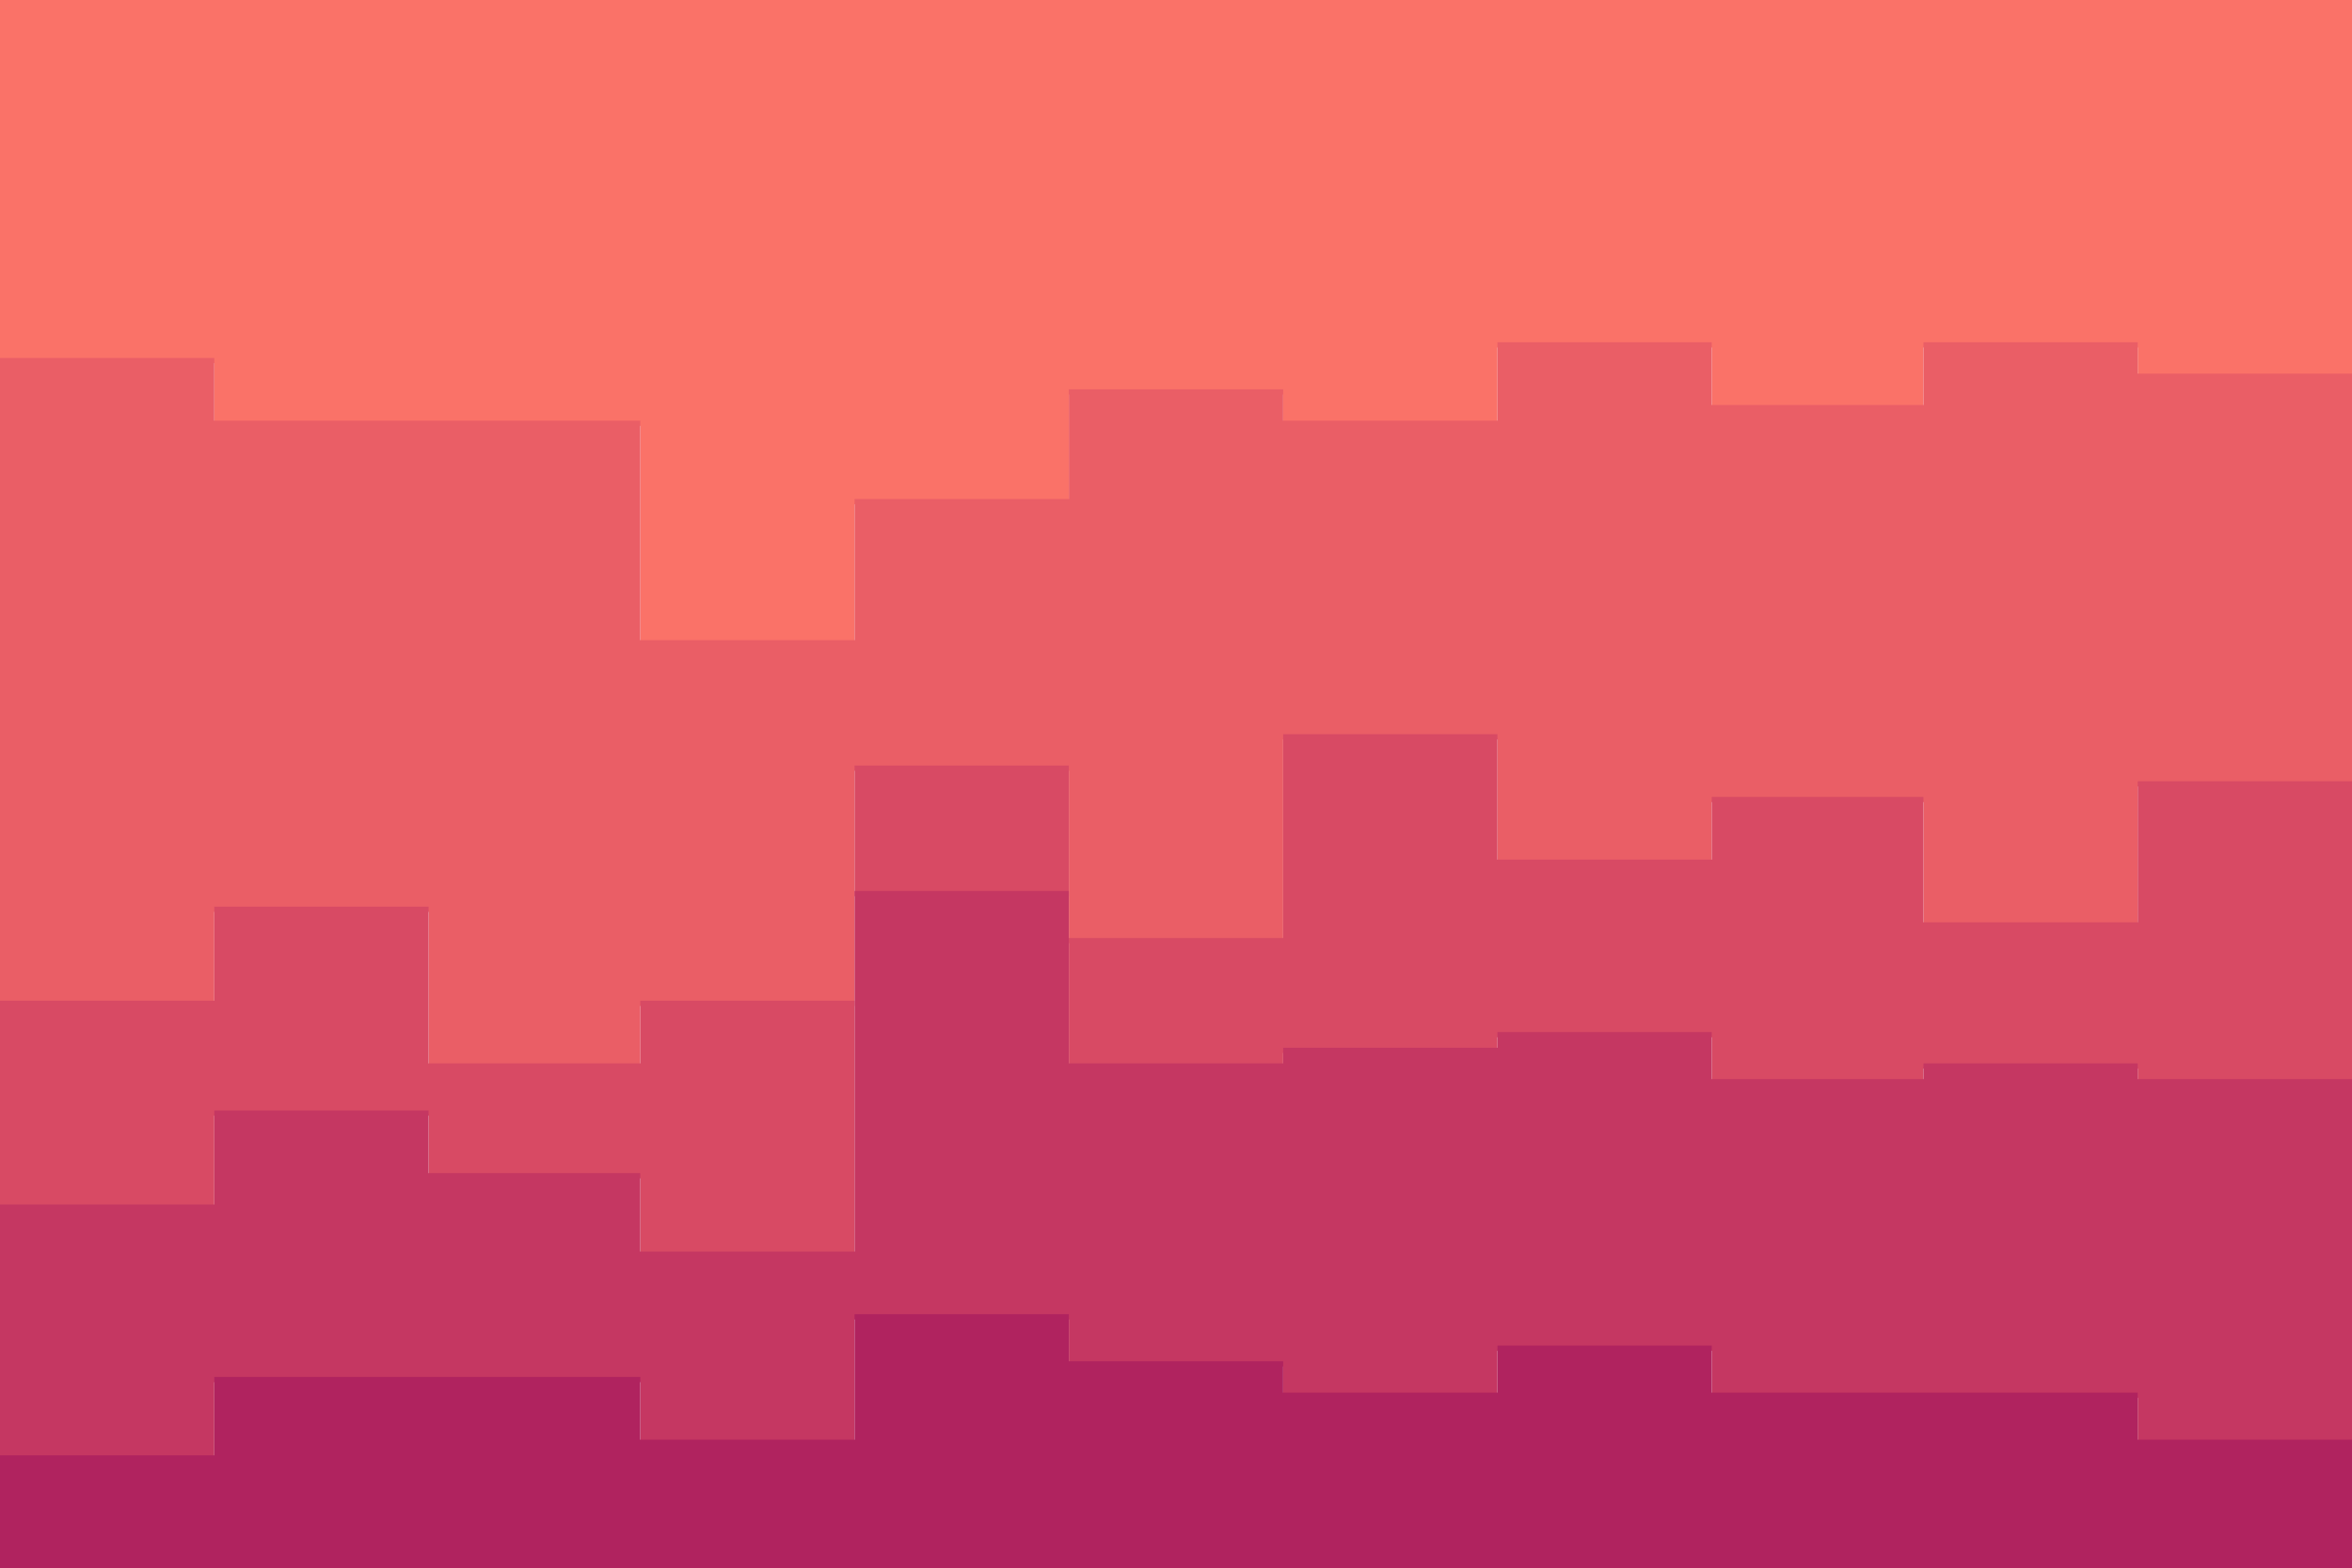
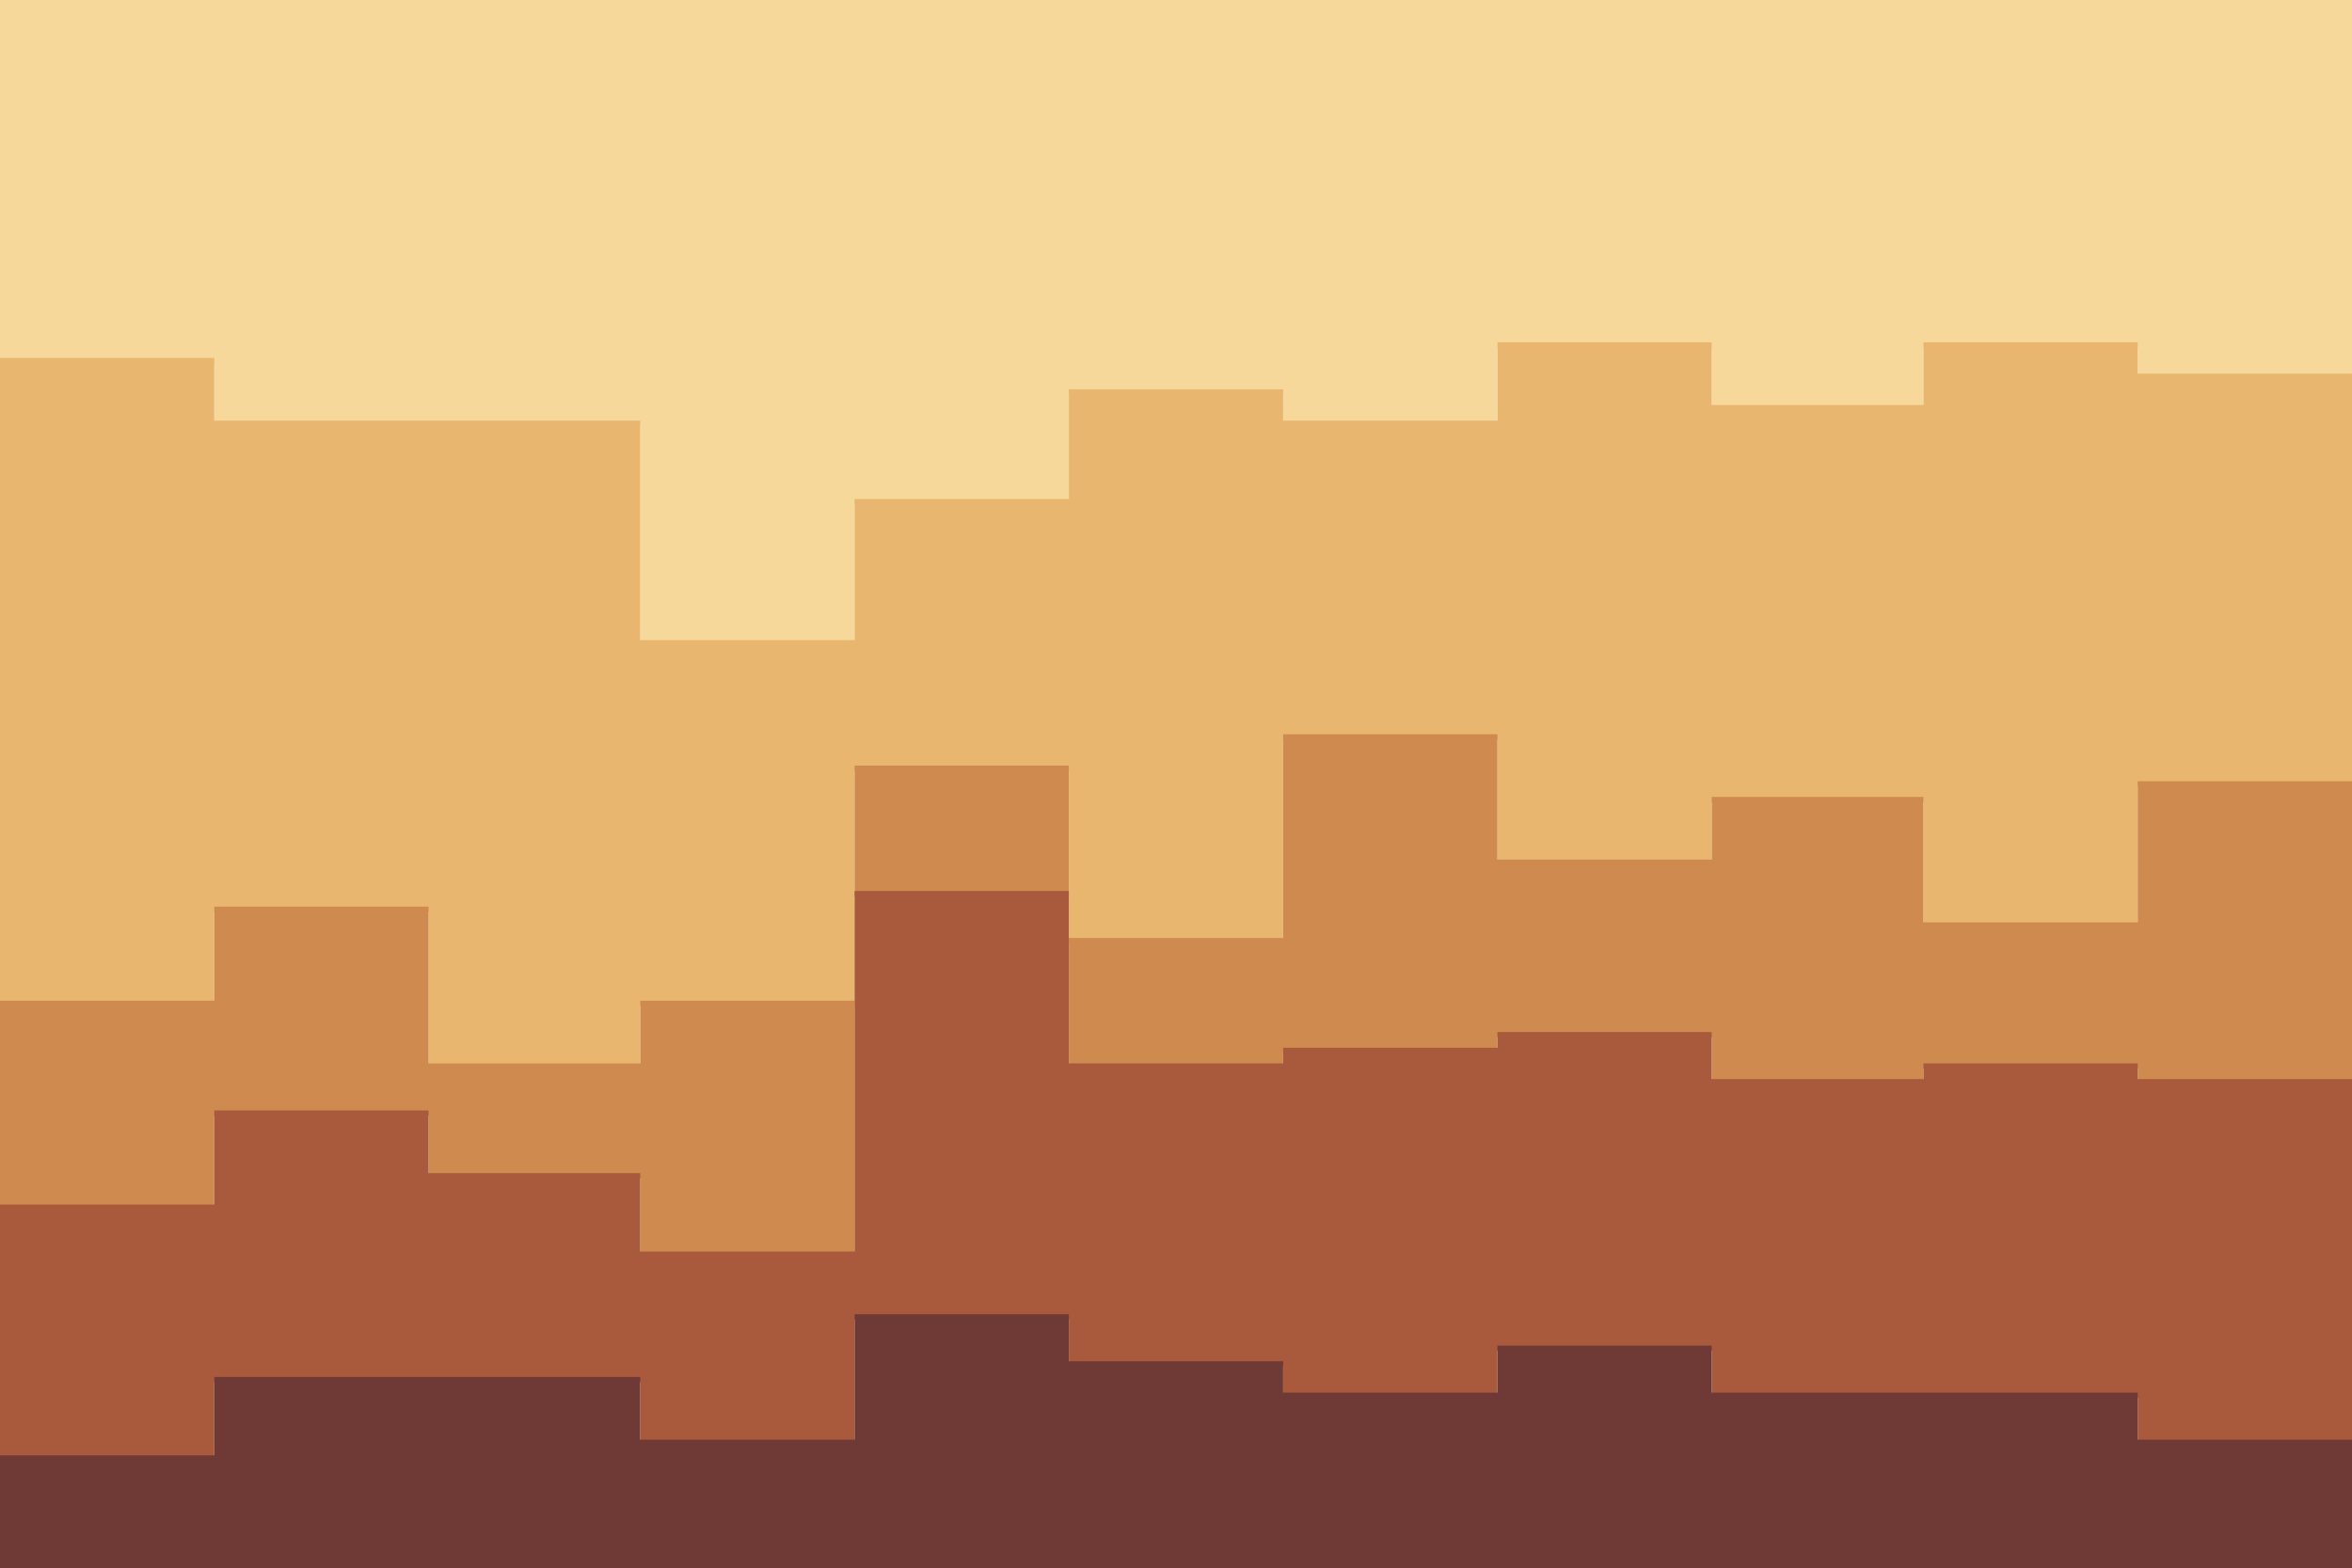
<svg xmlns="http://www.w3.org/2000/svg" id="visual" viewBox="0 0 900 600" width="900" height="600" version="1.1">
-   <path d="M0 139L82 139L82 163L164 163L164 163L245 163L245 247L327 247L327 193L409 193L409 151L491 151L491 163L573 163L573 133L655 133L655 157L736 157L736 133L818 133L818 145L900 145L900 121L900 0L900 0L818 0L818 0L736 0L736 0L655 0L655 0L573 0L573 0L491 0L491 0L409 0L409 0L327 0L327 0L245 0L245 0L164 0L164 0L82 0L82 0L0 0Z" fill="#fa7268" />
-   <path d="M0 385L82 385L82 349L164 349L164 409L245 409L245 385L327 385L327 295L409 295L409 361L491 361L491 283L573 283L573 331L655 331L655 307L736 307L736 355L818 355L818 301L900 301L900 355L900 119L900 143L818 143L818 131L736 131L736 155L655 155L655 131L573 131L573 161L491 161L491 149L409 149L409 191L327 191L327 245L245 245L245 161L164 161L164 161L82 161L82 137L0 137Z" fill="#ea5e66" />
-   <path d="M0 463L82 463L82 427L164 427L164 451L245 451L245 481L327 481L327 343L409 343L409 409L491 409L491 403L573 403L573 397L655 397L655 415L736 415L736 409L818 409L818 415L900 415L900 415L900 353L900 299L818 299L818 353L736 353L736 305L655 305L655 329L573 329L573 281L491 281L491 359L409 359L409 293L327 293L327 383L245 383L245 407L164 407L164 347L82 347L82 383L0 383Z" fill="#d84a64" />
-   <path d="M0 559L82 559L82 529L164 529L164 529L245 529L245 553L327 553L327 505L409 505L409 523L491 523L491 535L573 535L573 517L655 517L655 535L736 535L736 535L818 535L818 553L900 553L900 535L900 413L900 413L818 413L818 407L736 407L736 413L655 413L655 395L573 395L573 401L491 401L491 407L409 407L409 341L327 341L327 479L245 479L245 449L164 449L164 425L82 425L82 461L0 461Z" fill="#c53762" />
-   <path d="M0 601L82 601L82 601L164 601L164 601L245 601L245 601L327 601L327 601L409 601L409 601L491 601L491 601L573 601L573 601L655 601L655 601L736 601L736 601L818 601L818 601L900 601L900 601L900 533L900 551L818 551L818 533L736 533L736 533L655 533L655 515L573 515L573 533L491 533L491 521L409 521L409 503L327 503L327 551L245 551L245 527L164 527L164 527L82 527L82 557L0 557Z" fill="#b0235f" />
+   <path d="M0 139L82 139L82 163L164 163L164 163L245 163L245 247L327 247L327 193L409 193L409 151L491 151L491 163L573 163L573 133L655 133L655 157L736 157L736 133L818 133L818 145L900 145L900 121L900 0L900 0L818 0L818 0L736 0L736 0L655 0L655 0L573 0L573 0L491 0L491 0L409 0L409 0L327 0L327 0L245 0L245 0L164 0L164 0L82 0L82 0L0 0Z" fill="#f6d89a" />
+   <path d="M0 385L82 385L82 349L164 349L164 409L245 409L245 385L327 385L327 295L409 295L409 361L491 361L491 283L573 283L573 331L655 331L655 307L736 307L736 355L818 355L818 301L900 301L900 355L900 119L900 143L818 143L818 131L736 131L736 155L655 155L655 131L573 131L573 161L491 161L491 149L409 149L409 191L327 191L327 245L245 245L245 161L164 161L164 161L82 161L82 137L0 137Z" fill="#e9b66f" />
+   <path d="M0 463L82 463L82 427L164 427L164 451L245 451L245 481L327 481L327 343L409 343L409 409L491 409L491 403L573 403L573 397L655 397L655 415L736 415L736 409L818 409L818 415L900 415L900 415L900 353L900 299L818 299L818 353L736 353L736 305L655 305L655 329L573 329L573 281L491 281L491 359L409 359L409 293L327 293L327 383L245 383L245 407L164 407L164 347L82 347L82 383L0 383Z" fill="#cf8a4f" />
+   <path d="M0 559L82 559L82 529L164 529L164 529L245 529L245 553L327 553L327 505L409 505L409 523L491 523L491 535L573 535L573 517L655 517L655 535L736 535L736 535L818 535L818 553L900 553L900 535L900 413L900 413L818 413L818 407L736 407L736 413L655 413L655 395L573 395L573 401L491 401L491 407L409 407L409 341L327 341L327 479L245 479L245 449L164 449L164 425L82 425L82 461L0 461Z" fill="#a95a3c" />
+   <path d="M0 601L82 601L82 601L164 601L164 601L245 601L245 601L327 601L327 601L409 601L409 601L491 601L491 601L573 601L573 601L655 601L655 601L736 601L736 601L818 601L818 601L900 601L900 601L900 533L900 551L818 551L818 533L736 533L736 533L655 533L655 515L573 515L573 533L491 533L491 521L409 521L409 503L327 503L327 551L245 551L245 527L164 527L164 527L82 527L82 557L0 557Z" fill="#6f3a35" />
</svg>
